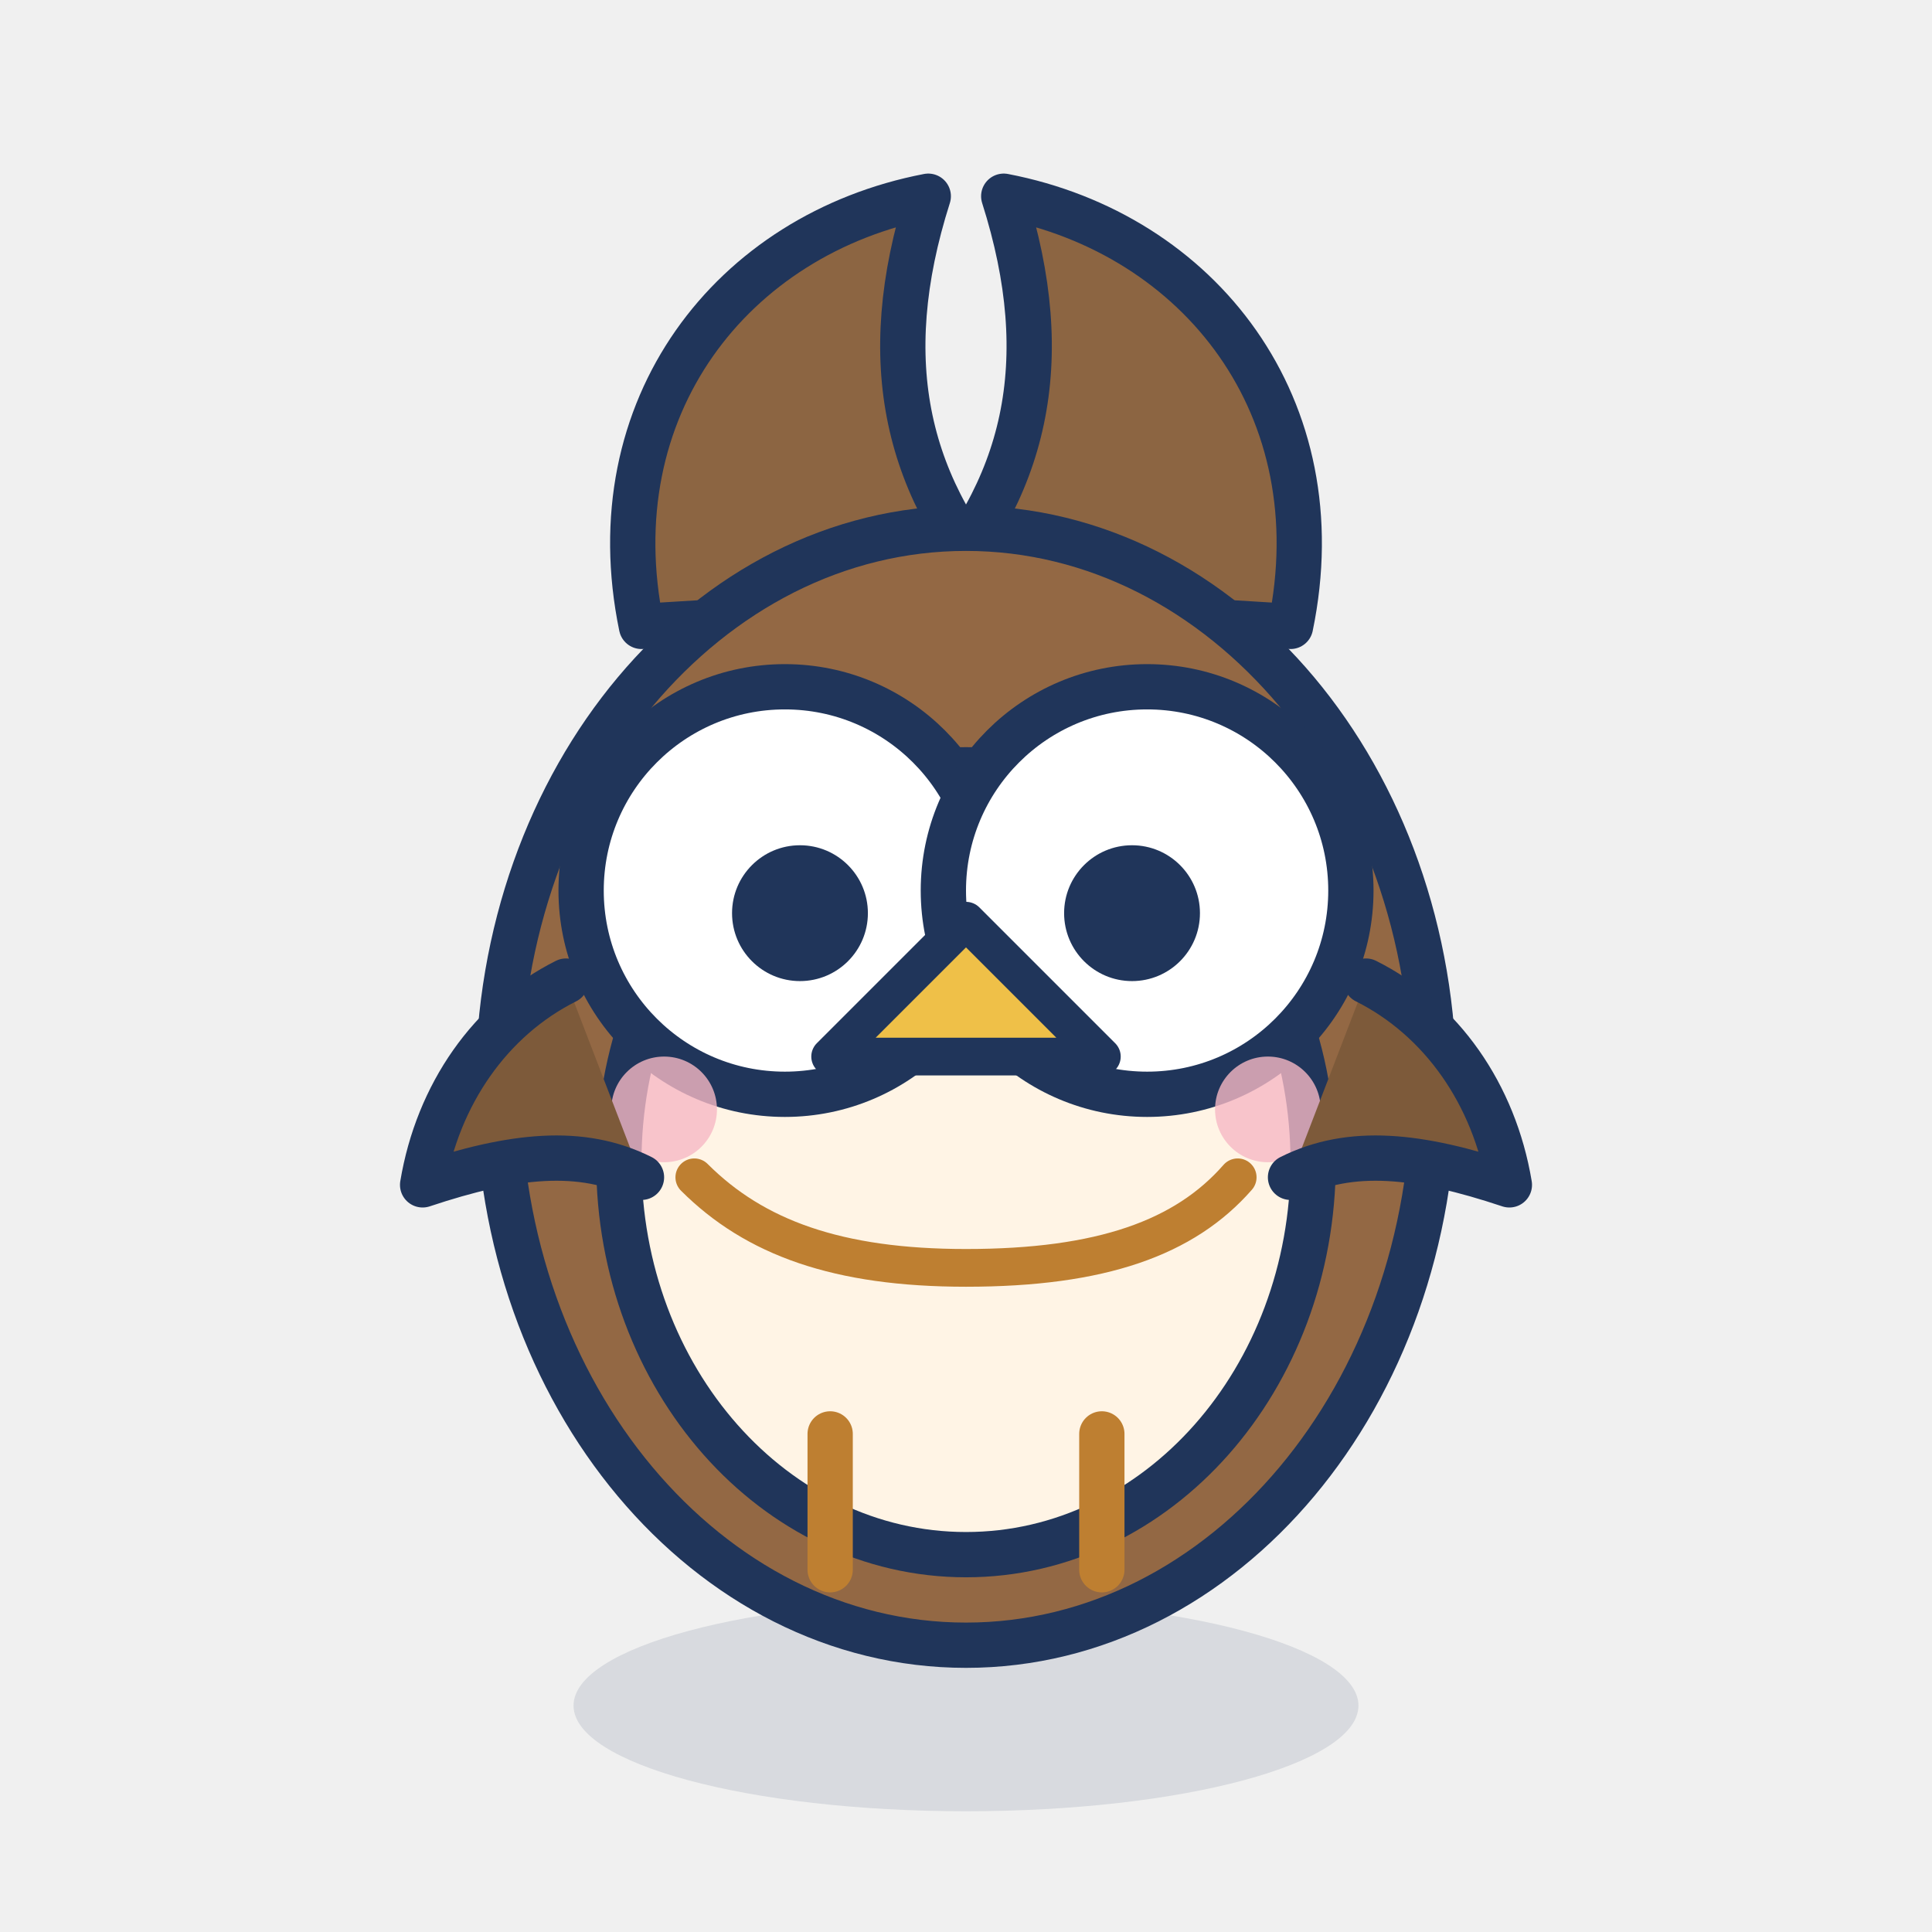
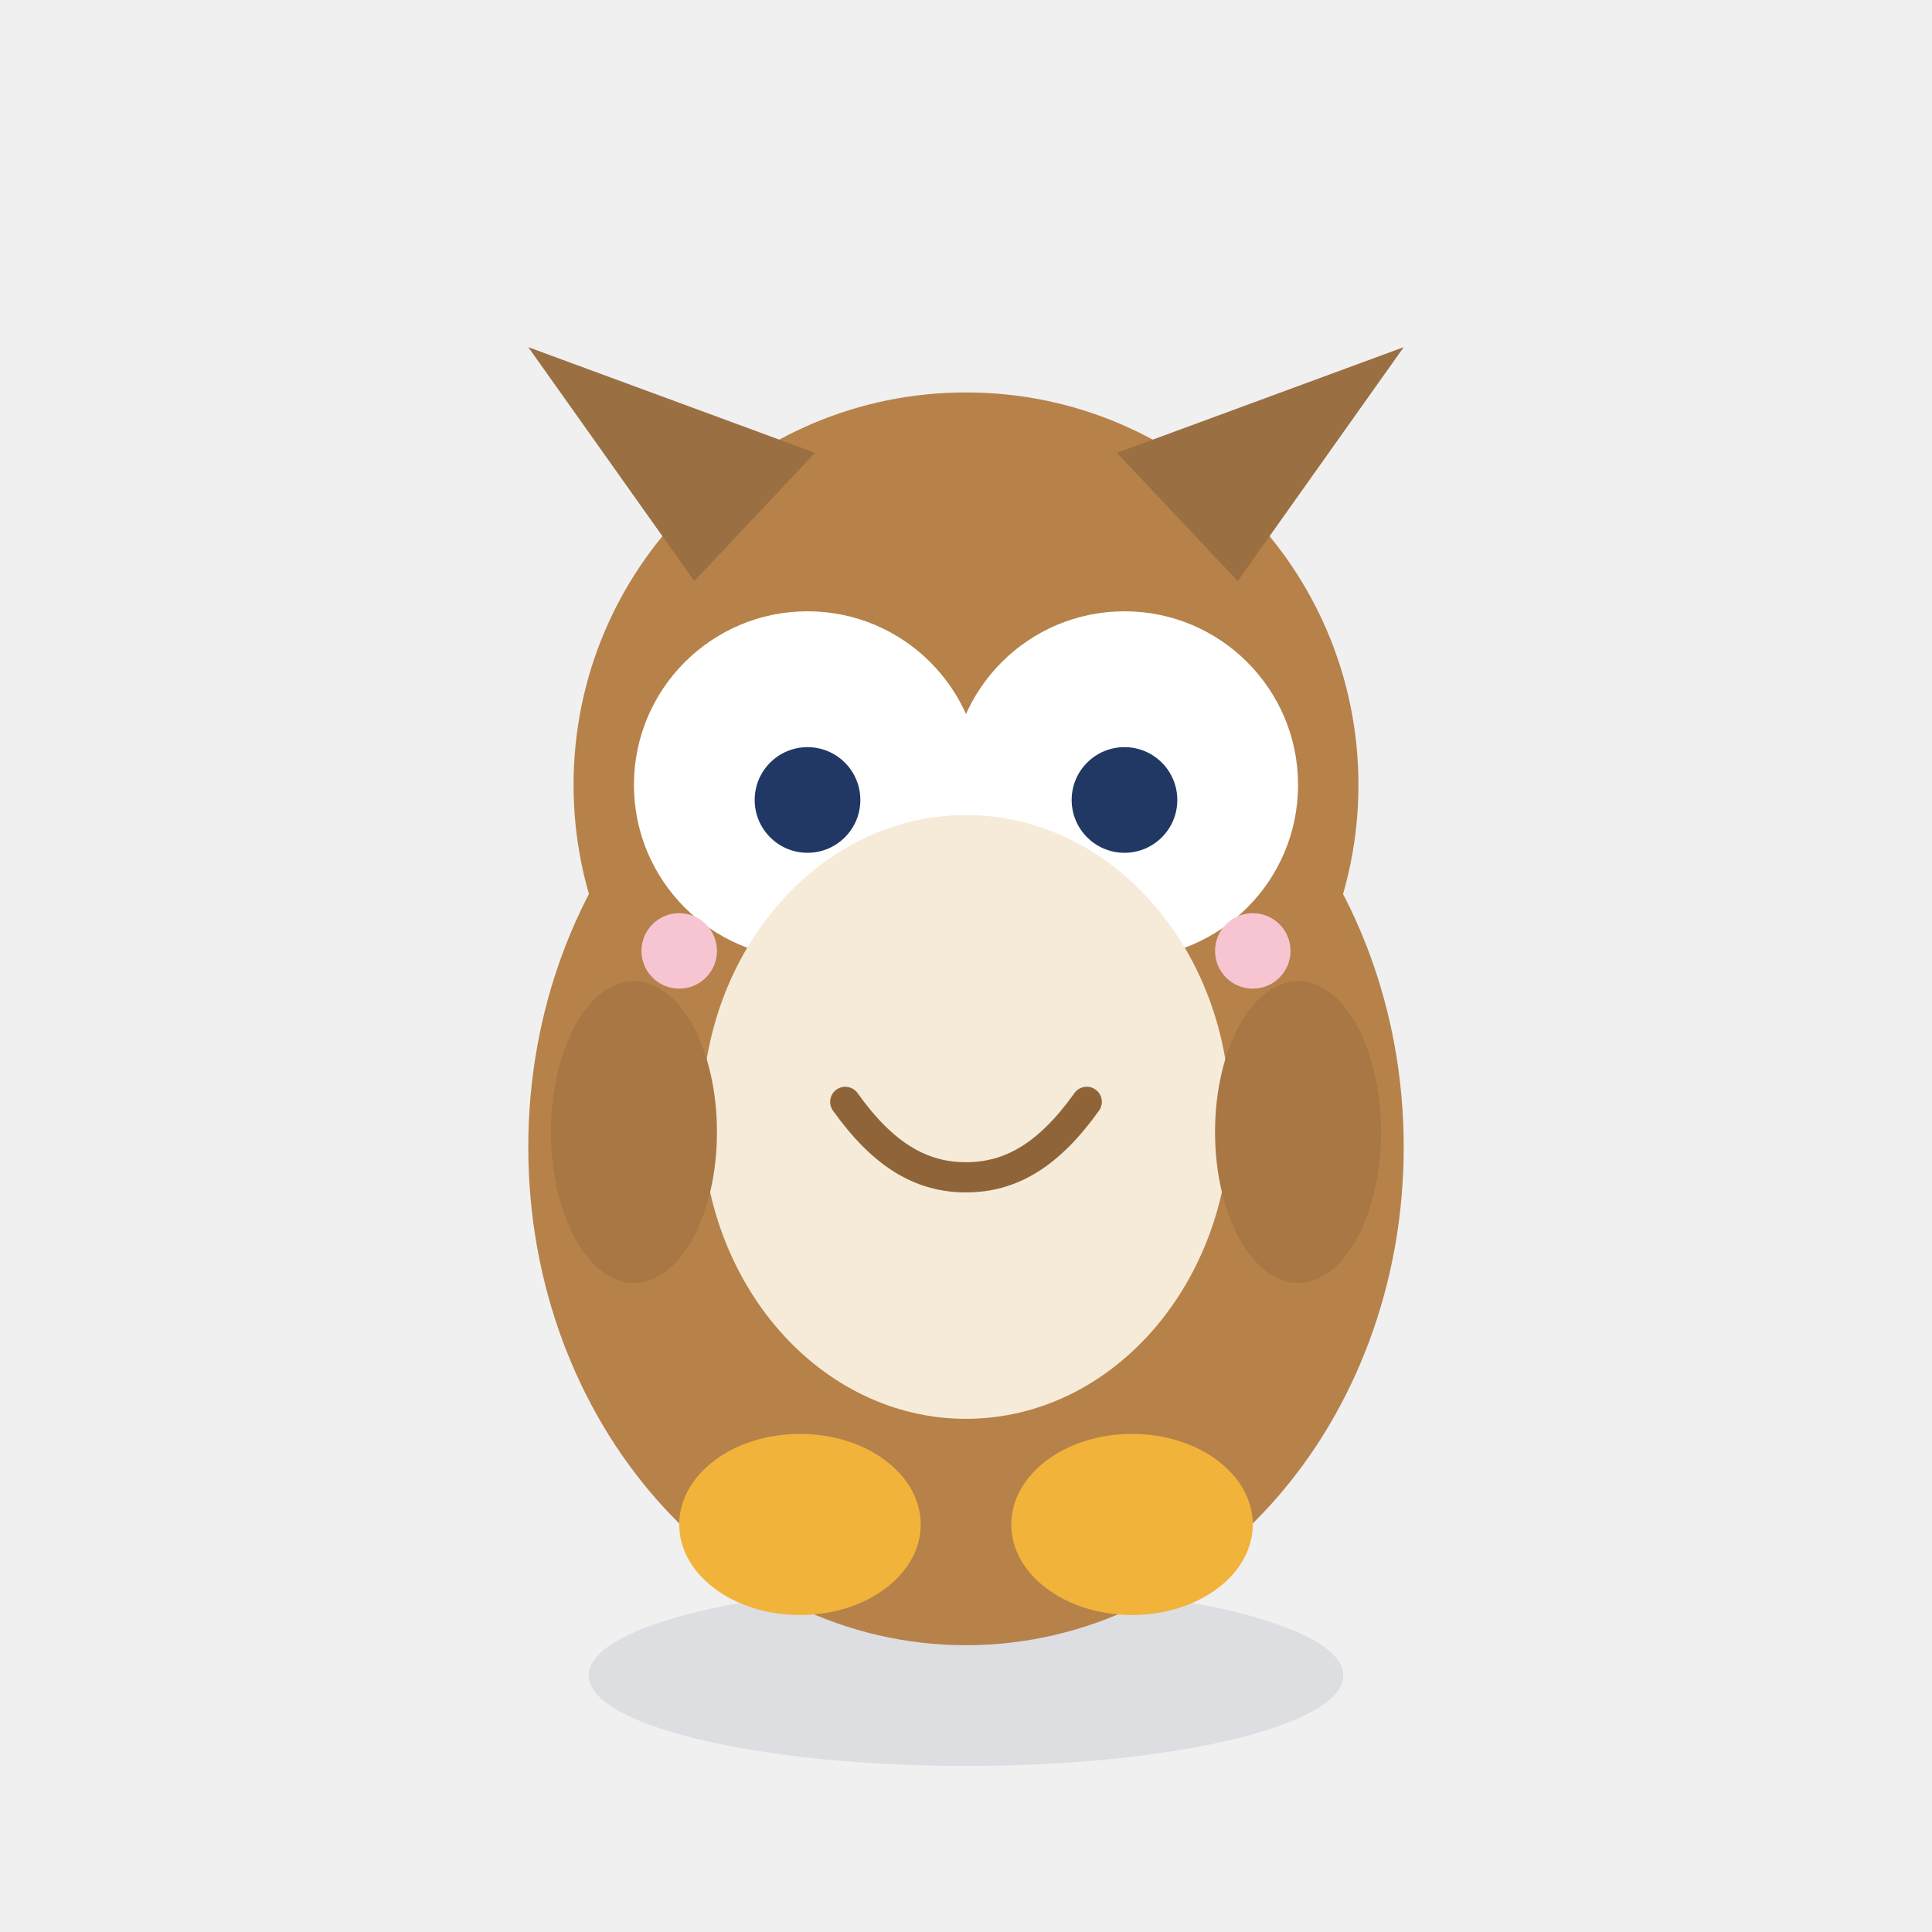
<svg xmlns="http://www.w3.org/2000/svg" viewBox="0 0 256 256">
-   <ellipse cx="128" cy="226" rx="52" ry="14" fill="#20355a" opacity=".12" />
-   <path d="M85 83c-6-29 12-52 38-57-7 22-3 39 11 54z" fill="#8c6542" stroke="#20355a" stroke-width="6" stroke-linejoin="round" />
-   <path d="M171 83c6-29-12-52-38-57 7 22 3 39-11 54z" fill="#8c6542" stroke="#20355a" stroke-width="6" stroke-linejoin="round" />
-   <ellipse cx="128" cy="144" rx="62" ry="74" fill="#936844" stroke="#20355a" stroke-width="6" />
-   <ellipse cx="128" cy="154" rx="46" ry="52" fill="#fff4e5" stroke="#20355a" stroke-width="6" />
-   <circle cx="104" cy="118" r="27" fill="#ffffff" stroke="#20355a" stroke-width="6" />
-   <circle cx="152" cy="118" r="27" fill="#ffffff" stroke="#20355a" stroke-width="6" />
-   <circle cx="106" cy="121" r="9" fill="#20355a" />
-   <circle cx="150" cy="121" r="9" fill="#20355a" />
-   <circle cx="88" cy="147" r="7" fill="#f6b8c4" opacity=".8" />
-   <circle cx="168" cy="147" r="7" fill="#f6b8c4" opacity=".8" />
-   <path d="M128 122l18 18h-36z" fill="#efc048" stroke="#20355a" stroke-width="5" stroke-linejoin="round" />
-   <path d="M92 156c8 8 19 12 36 12 18 0 29-4 36-12" fill="none" stroke="#be7f31" stroke-width="5" stroke-linecap="round" />
-   <path d="M75 130c-10 5-17 15-19 27 12-4 21-5 29-1" fill="#7d5a3a" stroke="#20355a" stroke-width="6" stroke-linecap="round" stroke-linejoin="round" />
-   <path d="M181 130c10 5 17 15 19 27-12-4-21-5-29-1" fill="#7d5a3a" stroke="#20355a" stroke-width="6" stroke-linecap="round" stroke-linejoin="round" />
-   <path d="M110 190v18M146 190v18" stroke="#be7f31" stroke-width="6" stroke-linecap="round" />
+   <ellipse cx="128" cy="222" rx="50" ry="12" fill="#2a3f67" opacity=".10" />
+   <ellipse cx="128" cy="152" rx="58" ry="66" fill="#b6824a" />
+   <circle cx="128" cy="104" r="52" fill="#b6824a" />
+   <path d="M92 77 70 46l38 14Z" fill="#9a6f42" />
+   <path d="M164 77l22-31-38 14Z" fill="#9a6f42" />
+   <circle cx="107" cy="104" r="23" fill="#fff" />
+   <circle cx="149" cy="104" r="23" fill="#fff" />
+   <circle cx="107" cy="106" r="7" fill="#223864" />
+   <circle cx="149" cy="106" r="7" fill="#223864" />
+   <path d="M128 114 144 130H112Z" fill="#f2b33b" />
+   <ellipse cx="128" cy="148" rx="35" ry="40" fill="#f6ebd8" />
+   <path d="M112 146c5 7 10 10 16 10s11-3 16-10" fill="none" stroke="#8f6438" stroke-width="4" stroke-linecap="round" />
+   <ellipse cx="84" cy="150" rx="11" ry="20" fill="#a87744" />
+   <ellipse cx="172" cy="150" rx="11" ry="20" fill="#a87744" />
+   <ellipse cx="106" cy="202" rx="16" ry="12" fill="#f2b33b" />
+   <ellipse cx="150" cy="202" rx="16" ry="12" fill="#f2b33b" />
+   <circle cx="90" cy="126" r="5" fill="#f7c5d2" />
+   <circle cx="166" cy="126" r="5" fill="#f7c5d2" />
</svg>
